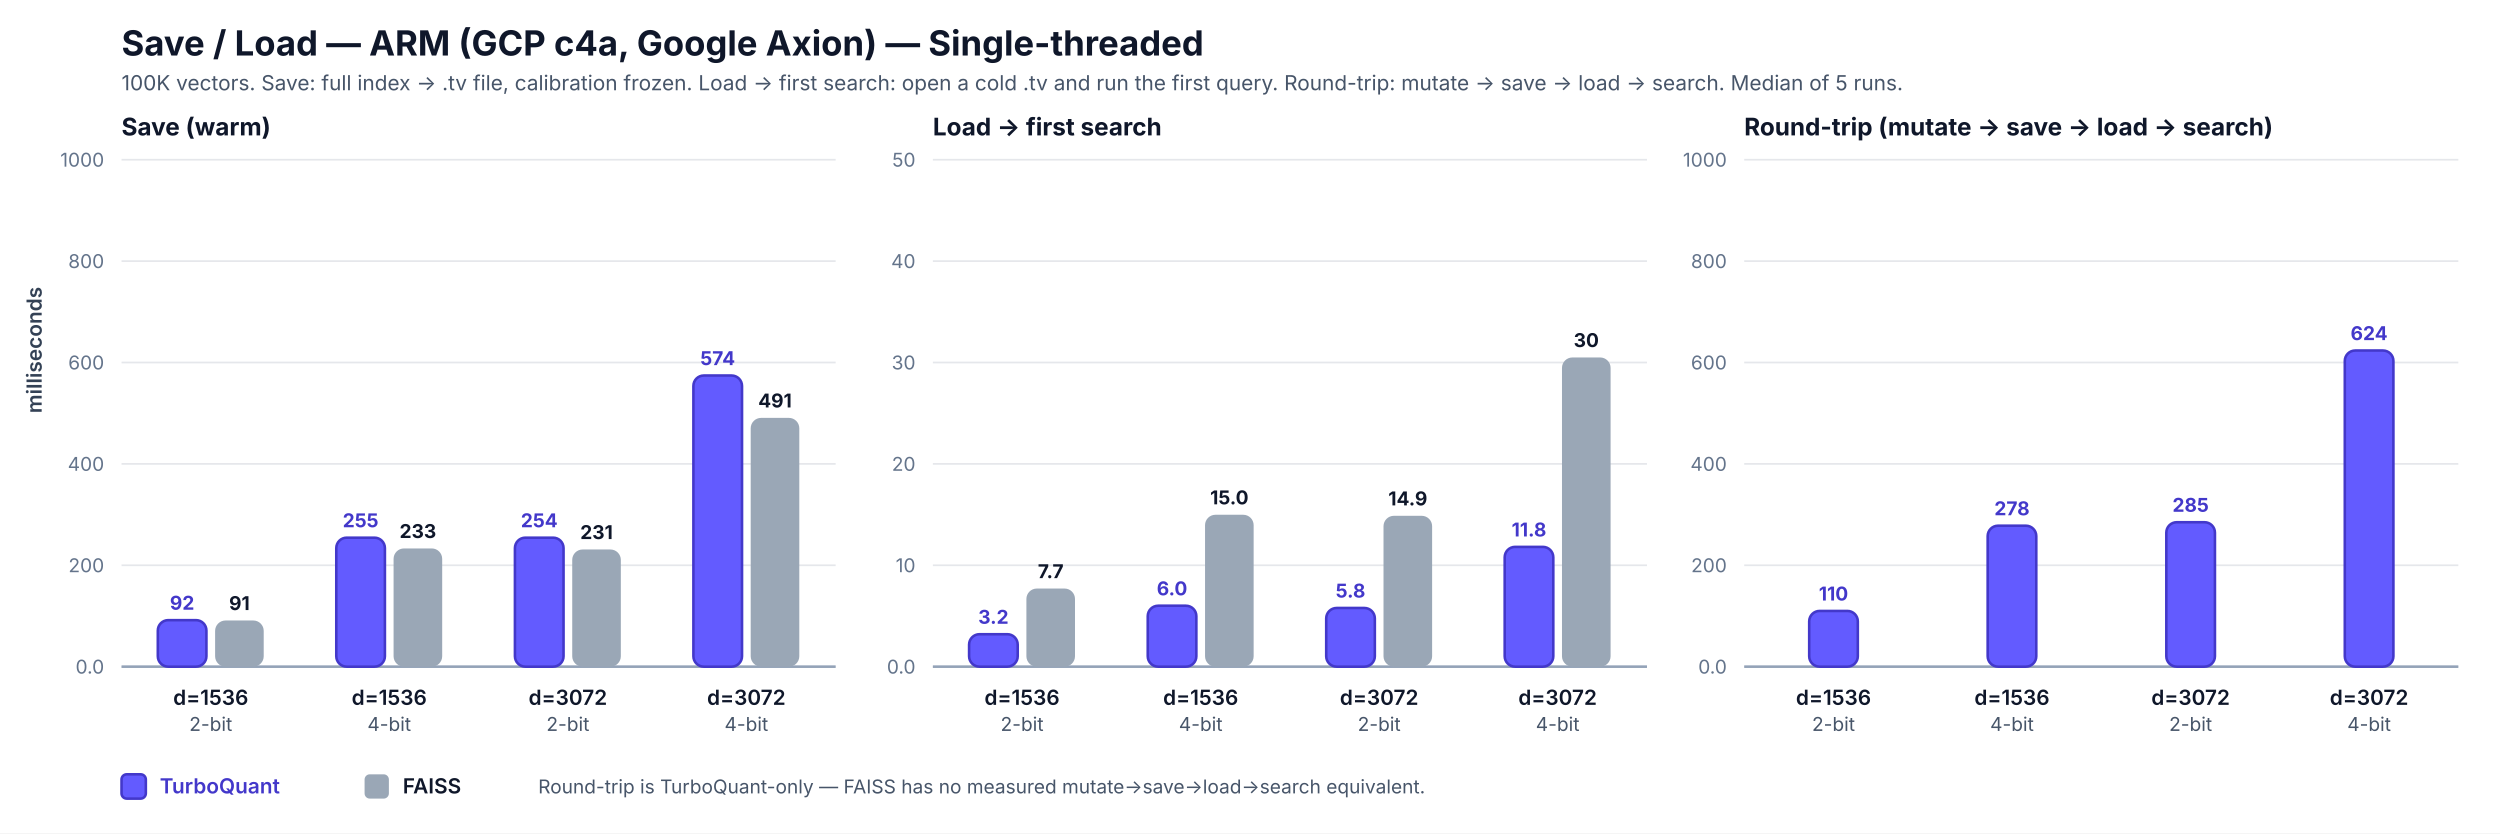
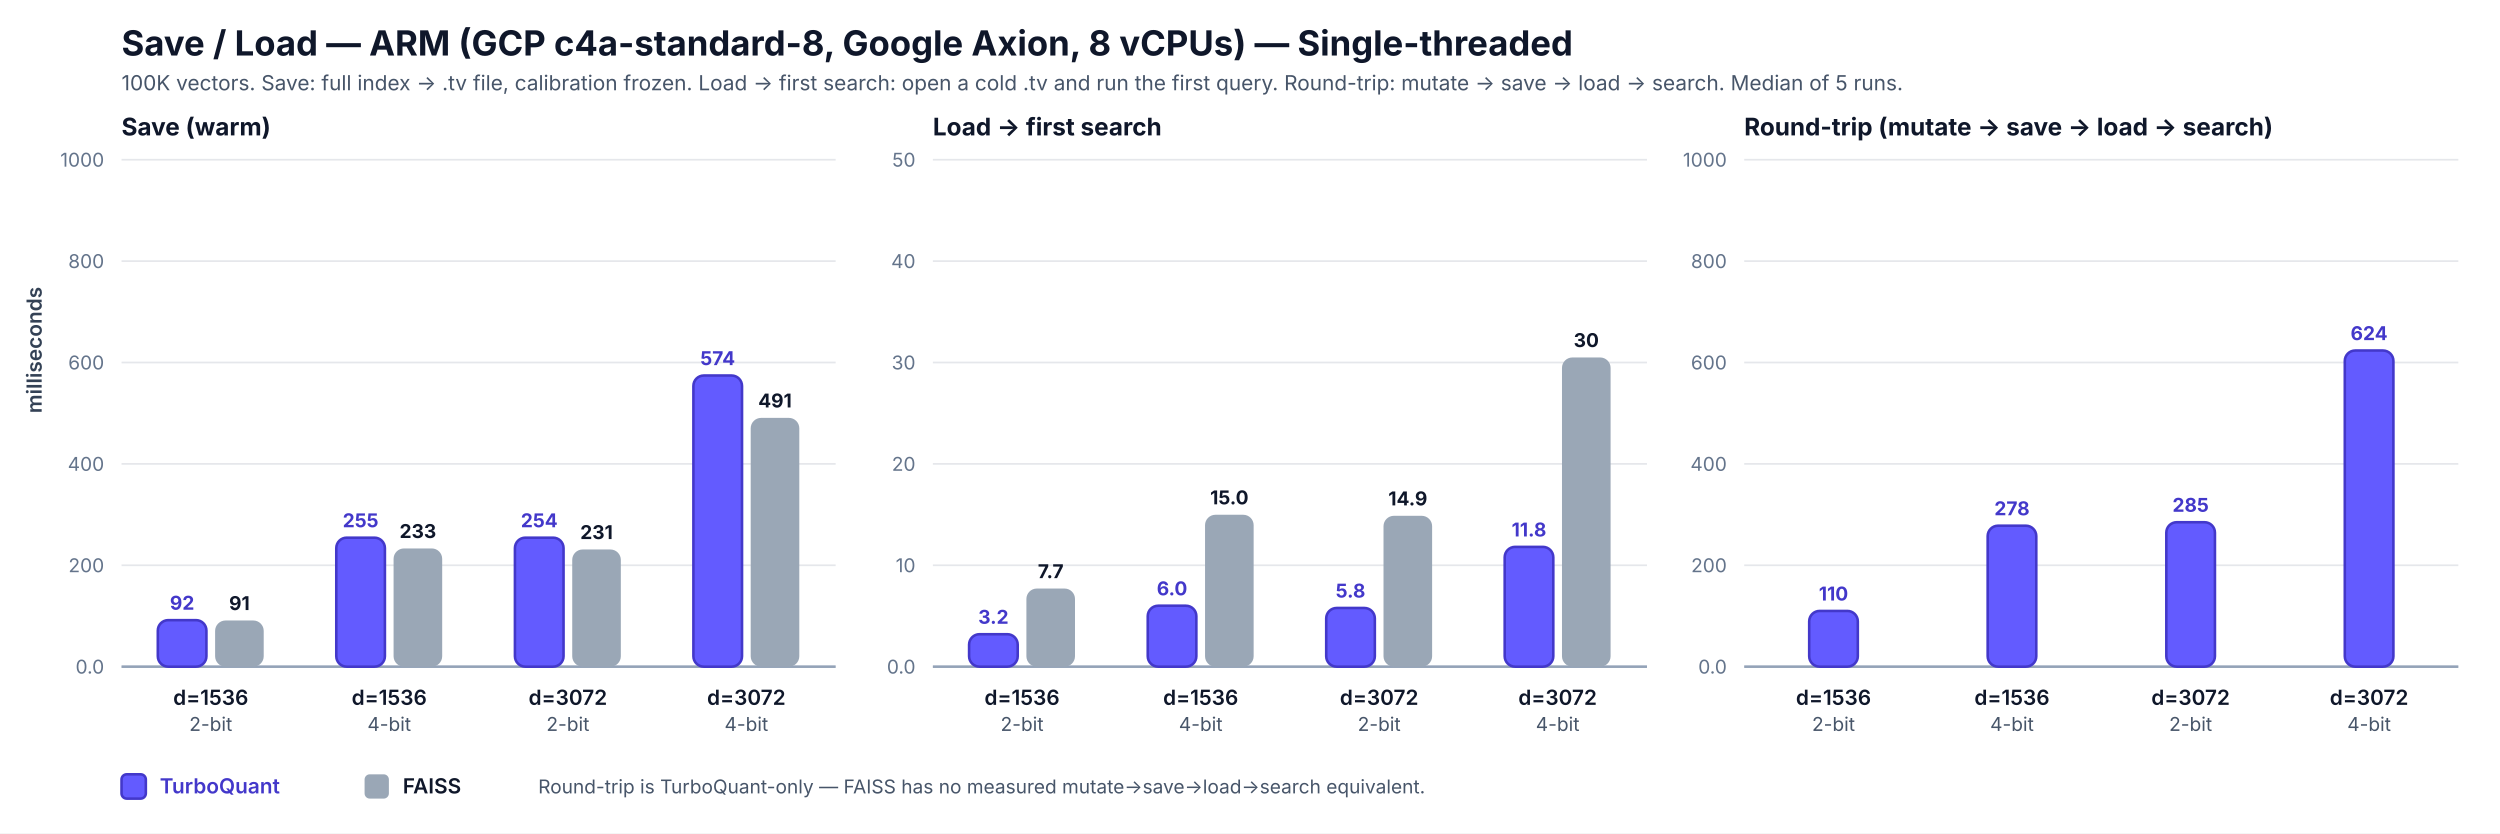
- <svg xmlns="http://www.w3.org/2000/svg" width="1440" height="480" viewBox="0 0 1440 480" role="img" aria-label="Persist — ARM (GCP c4a, Google Axion) — Single-threaded">
+ <svg xmlns="http://www.w3.org/2000/svg" width="1440" height="480" viewBox="0 0 1440 480" role="img" aria-label="Persist — ARM (GCP c4a-standard-8, Google Axion, 8 vCPUs) — Single-threaded">
  <style>
  .title { font: 700 20px -apple-system, BlinkMacSystemFont, "Segoe UI", sans-serif; fill: #0f172a; }
  .subtitle { font: 400 12px -apple-system, BlinkMacSystemFont, "Segoe UI", sans-serif; fill: #475569; }
  .panel { font: 700 14px -apple-system, BlinkMacSystemFont, "Segoe UI", sans-serif; fill: #0f172a; }
  .label { font: 600 12px -apple-system, BlinkMacSystemFont, "Segoe UI", sans-serif; fill: #0f172a; }
  .secondary { font: 400 11px -apple-system, BlinkMacSystemFont, "Segoe UI", sans-serif; fill: #475569; }
  .tick { font: 400 11px -apple-system, BlinkMacSystemFont, "Segoe UI", sans-serif; fill: #64748b; }
  .value { font: 700 11px -apple-system, BlinkMacSystemFont, "Segoe UI", sans-serif; fill: #0f172a; }
  .value-accent { font: 700 11px -apple-system, BlinkMacSystemFont, "Segoe UI", sans-serif; fill: #4338ca; }
  .axis { font: 600 12px -apple-system, BlinkMacSystemFont, "Segoe UI", sans-serif; fill: #334155; }
  .legend { font: 600 12px -apple-system, BlinkMacSystemFont, "Segoe UI", sans-serif; fill: #0f172a; }
</style>
  <rect width="100%" height="100%" fill="#ffffff" />
-   <text x="70" y="32" class="title">Save / Load — ARM (GCP c4a, Google Axion) — Single-threaded</text>
+   <text x="70" y="32" class="title">Save / Load — ARM (GCP c4a-standard-8, Google Axion, 8 vCPUs) — Single-threaded</text>
  <text x="70" y="52" class="subtitle">100K vectors. Save: full index → .tv file, calibration frozen. Load → first search: open a cold .tv and run the first query. Round-trip: mutate → save → load → search. Median of 5 runs.</text>
  <line x1="70.0" y1="384.0" x2="481.333" y2="384.0" stroke="#e5e7eb" stroke-width="1" />
  <text x="60.0" y="388.0" text-anchor="end" class="tick">0.0</text>
  <line x1="70.0" y1="325.6" x2="481.333" y2="325.6" stroke="#e5e7eb" stroke-width="1" />
  <text x="60.0" y="329.6" text-anchor="end" class="tick">200</text>
  <line x1="70.0" y1="267.2" x2="481.333" y2="267.2" stroke="#e5e7eb" stroke-width="1" />
  <text x="60.0" y="271.2" text-anchor="end" class="tick">400</text>
  <line x1="70.0" y1="208.8" x2="481.333" y2="208.8" stroke="#e5e7eb" stroke-width="1" />
  <text x="60.0" y="212.8" text-anchor="end" class="tick">600</text>
  <line x1="70.0" y1="150.4" x2="481.333" y2="150.4" stroke="#e5e7eb" stroke-width="1" />
  <text x="60.0" y="154.4" text-anchor="end" class="tick">800</text>
  <line x1="70.0" y1="92.0" x2="481.333" y2="92.0" stroke="#e5e7eb" stroke-width="1" />
  <text x="60.0" y="96.0" text-anchor="end" class="tick">1000</text>
  <line x1="70.0" y1="384.0" x2="481.333" y2="384.0" stroke="#94a3b8" stroke-width="1.5" />
  <text x="70.0" y="78" class="panel">Save (warm)</text>
  <rect x="90.9" y="357.2" width="28" height="26.8" rx="6" fill="#635bff" stroke="#4338ca" stroke-width="1.5" />
  <text x="104.9" y="351.2" text-anchor="middle" class="value-accent">92</text>
  <rect x="123.9" y="357.4" width="28" height="26.6" rx="6" fill="#9aa7b6" />
  <text x="137.9" y="351.4" text-anchor="middle" class="value">91</text>
  <text x="121.4" y="406" text-anchor="middle" class="label">d=1536</text>
  <text x="121.4" y="421" text-anchor="middle" class="secondary">2-bit</text>
  <rect x="193.7" y="309.7" width="28" height="74.3" rx="6" fill="#635bff" stroke="#4338ca" stroke-width="1.5" />
  <text x="207.7" y="303.7" text-anchor="middle" class="value-accent">255</text>
  <rect x="226.7" y="315.9" width="28" height="68.1" rx="6" fill="#9aa7b6" />
  <text x="240.7" y="309.9" text-anchor="middle" class="value">233</text>
  <text x="224.2" y="406" text-anchor="middle" class="label">d=1536</text>
  <text x="224.2" y="421" text-anchor="middle" class="secondary">4-bit</text>
  <rect x="296.6" y="309.7" width="28" height="74.3" rx="6" fill="#635bff" stroke="#4338ca" stroke-width="1.5" />
  <text x="310.6" y="303.7" text-anchor="middle" class="value-accent">254</text>
  <rect x="329.6" y="316.5" width="28" height="67.5" rx="6" fill="#9aa7b6" />
  <text x="343.6" y="310.5" text-anchor="middle" class="value">231</text>
  <text x="327.1" y="406" text-anchor="middle" class="label">d=3072</text>
  <text x="327.1" y="421" text-anchor="middle" class="secondary">2-bit</text>
  <rect x="399.4" y="216.3" width="28" height="167.7" rx="6" fill="#635bff" stroke="#4338ca" stroke-width="1.5" />
  <text x="413.4" y="210.3" text-anchor="middle" class="value-accent">574</text>
  <rect x="432.4" y="240.7" width="28" height="143.3" rx="6" fill="#9aa7b6" />
  <text x="446.4" y="234.7" text-anchor="middle" class="value">491</text>
  <text x="429.9" y="406" text-anchor="middle" class="label">d=3072</text>
  <text x="429.9" y="421" text-anchor="middle" class="secondary">4-bit</text>
  <line x1="537.333" y1="384.0" x2="948.667" y2="384.0" stroke="#e5e7eb" stroke-width="1" />
  <text x="527.333" y="388.0" text-anchor="end" class="tick">0.0</text>
  <line x1="537.333" y1="325.6" x2="948.667" y2="325.6" stroke="#e5e7eb" stroke-width="1" />
  <text x="527.333" y="329.6" text-anchor="end" class="tick">10</text>
  <line x1="537.333" y1="267.2" x2="948.667" y2="267.2" stroke="#e5e7eb" stroke-width="1" />
  <text x="527.333" y="271.2" text-anchor="end" class="tick">20</text>
  <line x1="537.333" y1="208.8" x2="948.667" y2="208.8" stroke="#e5e7eb" stroke-width="1" />
  <text x="527.333" y="212.8" text-anchor="end" class="tick">30</text>
  <line x1="537.333" y1="150.4" x2="948.667" y2="150.4" stroke="#e5e7eb" stroke-width="1" />
  <text x="527.333" y="154.4" text-anchor="end" class="tick">40</text>
  <line x1="537.333" y1="92.0" x2="948.667" y2="92.0" stroke="#e5e7eb" stroke-width="1" />
  <text x="527.333" y="96.0" text-anchor="end" class="tick">50</text>
  <line x1="537.333" y1="384.0" x2="948.667" y2="384.0" stroke="#94a3b8" stroke-width="1.5" />
  <text x="537.333" y="78" class="panel">Load → first search</text>
  <rect x="558.2" y="365.3" width="28" height="18.7" rx="6" fill="#635bff" stroke="#4338ca" stroke-width="1.5" />
  <text x="572.2" y="359.3" text-anchor="middle" class="value-accent">3.2</text>
  <rect x="591.2" y="339.0" width="28" height="45.0" rx="6" fill="#9aa7b6" />
  <text x="605.2" y="333.0" text-anchor="middle" class="value">7.7</text>
  <text x="588.7" y="406" text-anchor="middle" class="label">d=1536</text>
  <text x="588.7" y="421" text-anchor="middle" class="secondary">2-bit</text>
  <rect x="661.1" y="348.9" width="28" height="35.1" rx="6" fill="#635bff" stroke="#4338ca" stroke-width="1.5" />
  <text x="675.1" y="342.9" text-anchor="middle" class="value-accent">6.0</text>
  <rect x="694.1" y="296.5" width="28" height="87.5" rx="6" fill="#9aa7b6" />
  <text x="708.1" y="290.5" text-anchor="middle" class="value">15.0</text>
  <text x="691.6" y="406" text-anchor="middle" class="label">d=1536</text>
  <text x="691.6" y="421" text-anchor="middle" class="secondary">4-bit</text>
  <rect x="763.9" y="350.2" width="28" height="33.8" rx="6" fill="#635bff" stroke="#4338ca" stroke-width="1.5" />
  <text x="777.9" y="344.2" text-anchor="middle" class="value-accent">5.8</text>
  <rect x="796.9" y="297.1" width="28" height="86.9" rx="6" fill="#9aa7b6" />
  <text x="810.9" y="291.1" text-anchor="middle" class="value">14.9</text>
  <text x="794.4" y="406" text-anchor="middle" class="label">d=3072</text>
  <text x="794.4" y="421" text-anchor="middle" class="secondary">2-bit</text>
  <rect x="866.7" y="315.0" width="28" height="69.0" rx="6" fill="#635bff" stroke="#4338ca" stroke-width="1.5" />
  <text x="880.7" y="309.0" text-anchor="middle" class="value-accent">11.8</text>
  <rect x="899.7" y="205.9" width="28" height="178.1" rx="6" fill="#9aa7b6" />
  <text x="913.7" y="199.9" text-anchor="middle" class="value">30</text>
  <text x="897.2" y="406" text-anchor="middle" class="label">d=3072</text>
  <text x="897.2" y="421" text-anchor="middle" class="secondary">4-bit</text>
  <line x1="1004.667" y1="384.0" x2="1416.0" y2="384.0" stroke="#e5e7eb" stroke-width="1" />
  <text x="994.667" y="388.0" text-anchor="end" class="tick">0.0</text>
  <line x1="1004.667" y1="325.6" x2="1416.0" y2="325.6" stroke="#e5e7eb" stroke-width="1" />
  <text x="994.667" y="329.6" text-anchor="end" class="tick">200</text>
  <line x1="1004.667" y1="267.2" x2="1416.0" y2="267.2" stroke="#e5e7eb" stroke-width="1" />
  <text x="994.667" y="271.2" text-anchor="end" class="tick">400</text>
  <line x1="1004.667" y1="208.8" x2="1416.0" y2="208.8" stroke="#e5e7eb" stroke-width="1" />
  <text x="994.667" y="212.8" text-anchor="end" class="tick">600</text>
  <line x1="1004.667" y1="150.4" x2="1416.0" y2="150.4" stroke="#e5e7eb" stroke-width="1" />
  <text x="994.667" y="154.4" text-anchor="end" class="tick">800</text>
  <line x1="1004.667" y1="92.0" x2="1416.0" y2="92.0" stroke="#e5e7eb" stroke-width="1" />
  <text x="994.667" y="96.0" text-anchor="end" class="tick">1000</text>
  <line x1="1004.667" y1="384.0" x2="1416.0" y2="384.0" stroke="#94a3b8" stroke-width="1.5" />
  <text x="1004.667" y="78" class="panel">Round-trip (mutate → save → load → search)</text>
  <rect x="1042.1" y="351.9" width="28" height="32.1" rx="6" fill="#635bff" stroke="#4338ca" stroke-width="1.5" />
  <text x="1056.1" y="345.9" text-anchor="middle" class="value-accent">110</text>
  <text x="1056.1" y="406" text-anchor="middle" class="label">d=1536</text>
  <text x="1056.1" y="421" text-anchor="middle" class="secondary">2-bit</text>
  <rect x="1144.9" y="302.8" width="28" height="81.2" rx="6" fill="#635bff" stroke="#4338ca" stroke-width="1.5" />
  <text x="1158.9" y="296.8" text-anchor="middle" class="value-accent">278</text>
  <text x="1158.9" y="406" text-anchor="middle" class="label">d=1536</text>
  <text x="1158.9" y="421" text-anchor="middle" class="secondary">4-bit</text>
  <rect x="1247.8" y="300.8" width="28" height="83.2" rx="6" fill="#635bff" stroke="#4338ca" stroke-width="1.5" />
  <text x="1261.8" y="294.8" text-anchor="middle" class="value-accent">285</text>
  <text x="1261.8" y="406" text-anchor="middle" class="label">d=3072</text>
  <text x="1261.8" y="421" text-anchor="middle" class="secondary">2-bit</text>
  <rect x="1350.6" y="201.9" width="28" height="182.1" rx="6" fill="#635bff" stroke="#4338ca" stroke-width="1.5" />
  <text x="1364.6" y="195.9" text-anchor="middle" class="value-accent">624</text>
  <text x="1364.6" y="406" text-anchor="middle" class="label">d=3072</text>
  <text x="1364.6" y="421" text-anchor="middle" class="secondary">4-bit</text>
  <text x="24" y="238.0" transform="rotate(-90, 24, 238.0)" class="axis">milliseconds</text>
  <rect x="70" y="446" width="14" height="14" rx="3" fill="#635bff" stroke="#4338ca" stroke-width="1.5" />
  <text x="92" y="457" class="legend" style="fill: #4338ca;">TurboQuant</text>
  <rect x="210" y="446" width="14" height="14" rx="3" fill="#9aa7b6" />
  <text x="232" y="457" class="legend">FAISS</text>
  <text x="310" y="457" class="secondary">Round-trip is TurboQuant-only — FAISS has no measured mutate→save→load→search equivalent.</text>
</svg>
